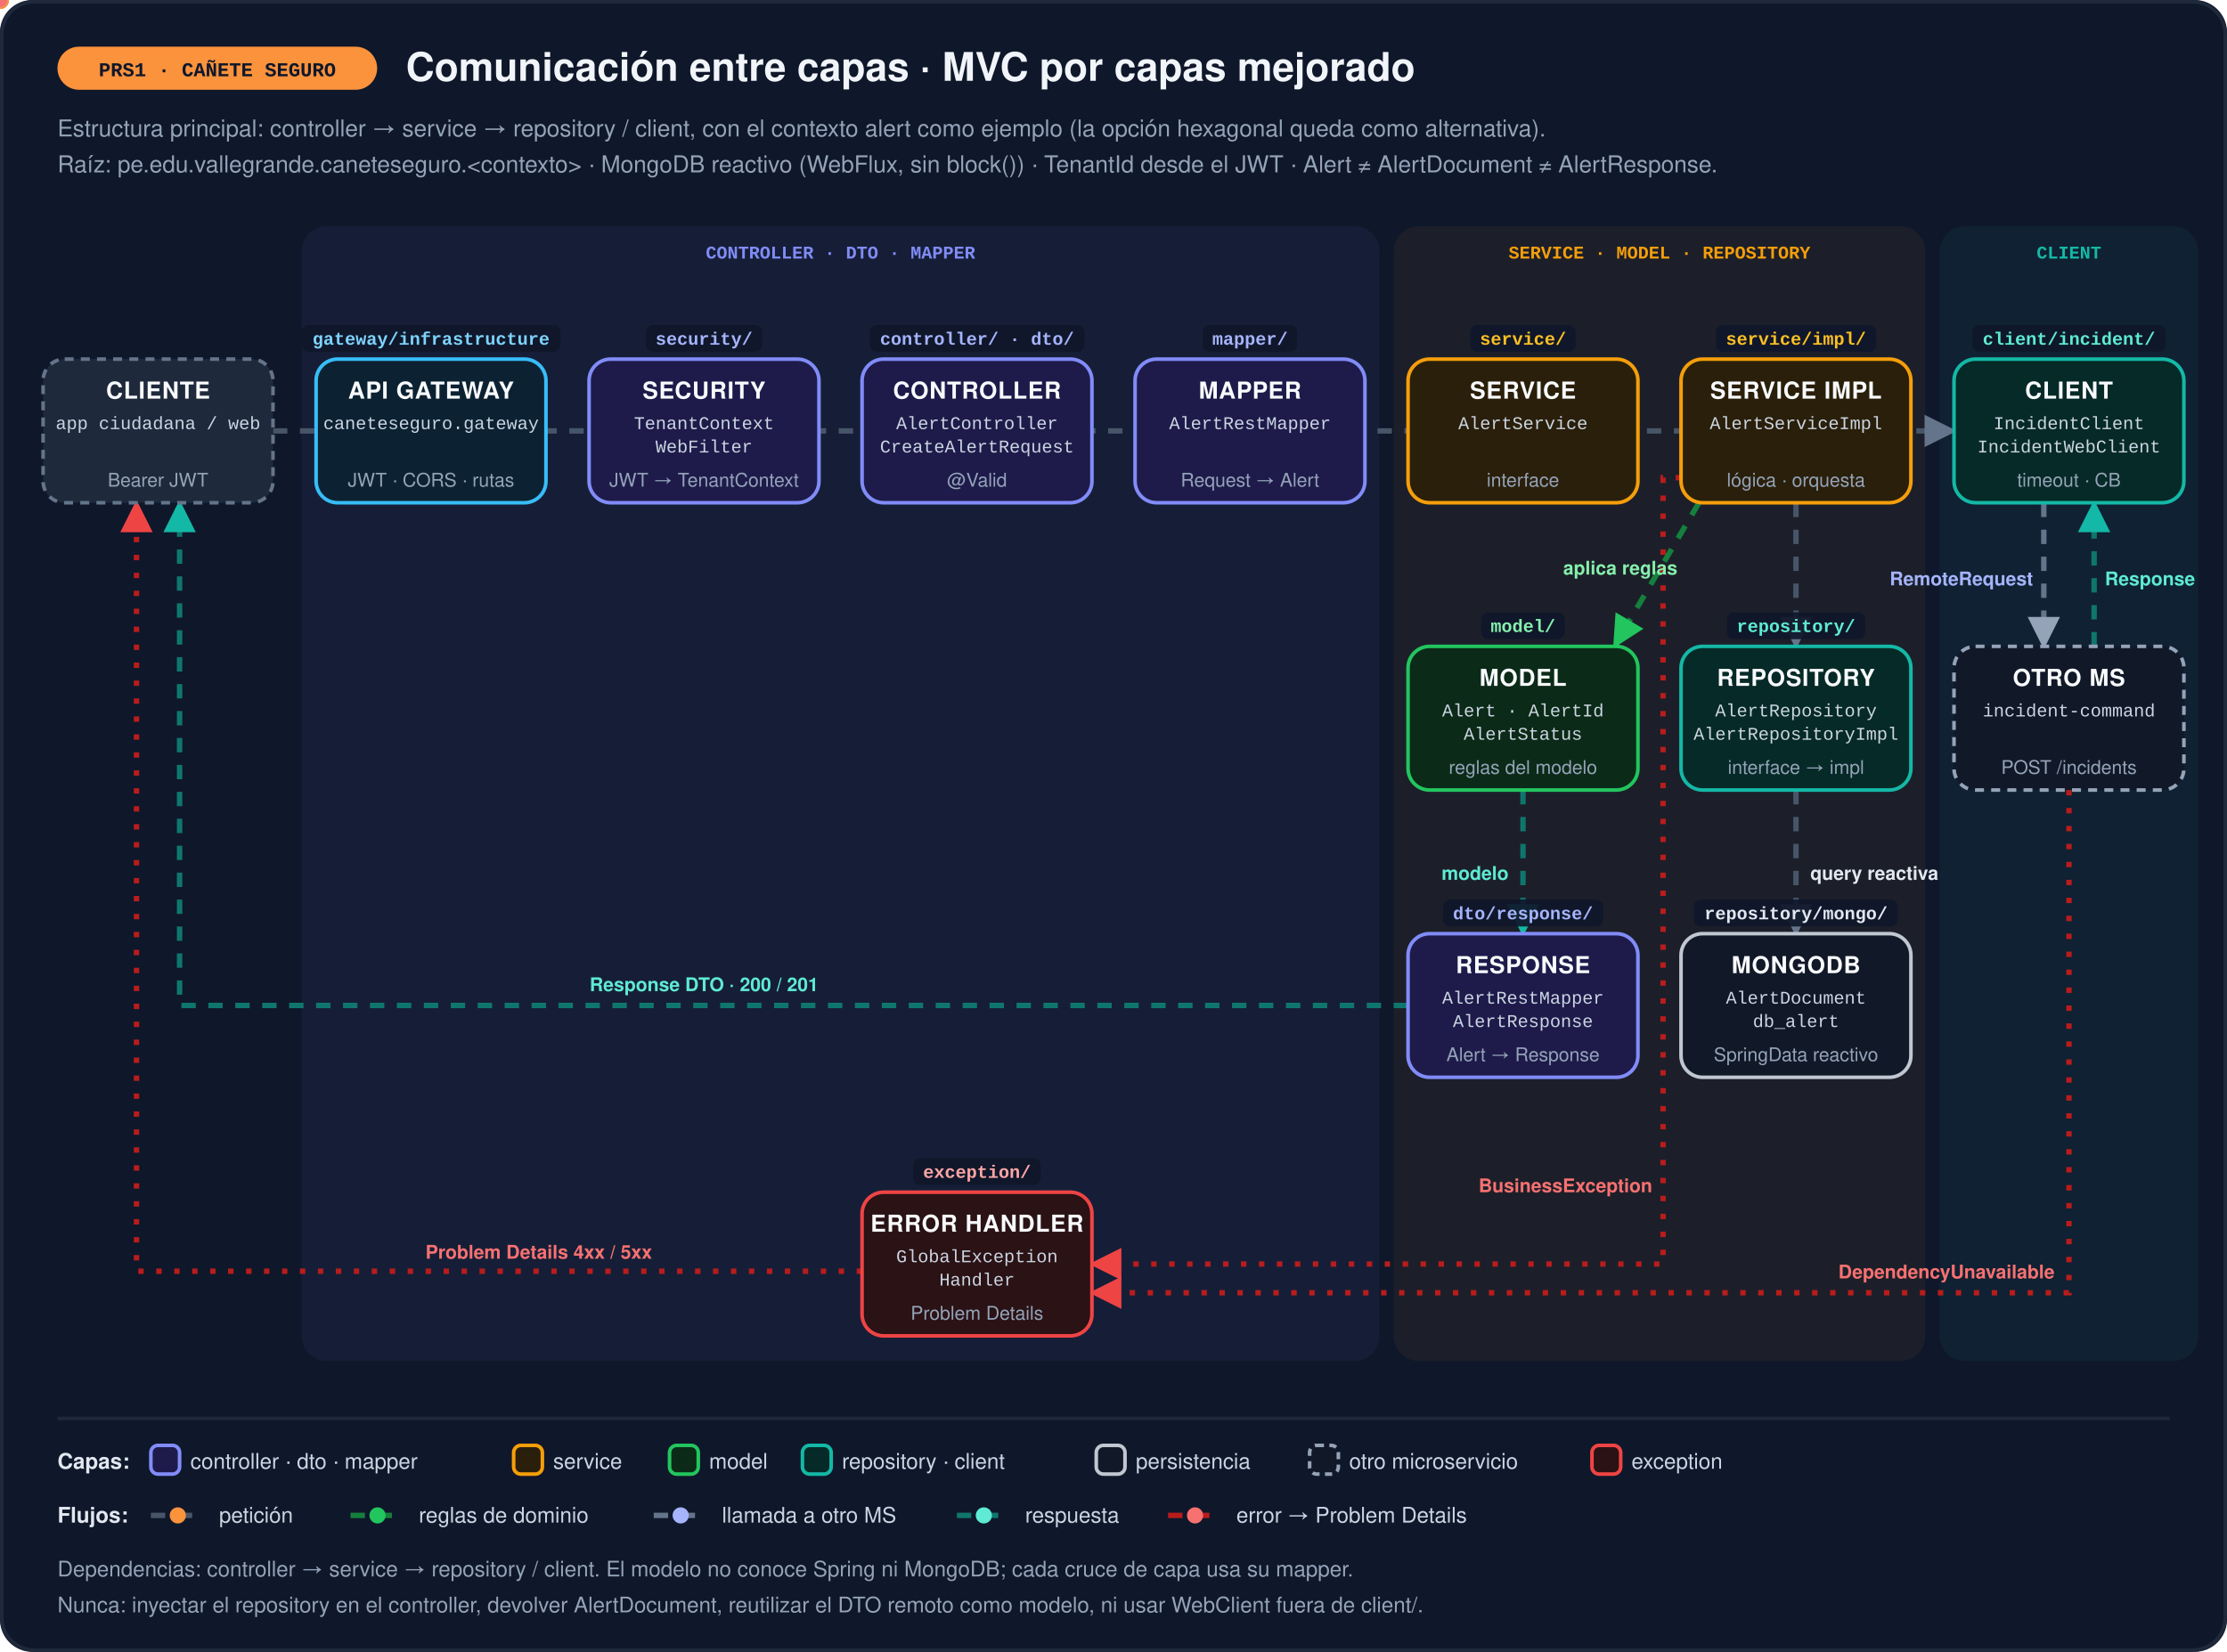
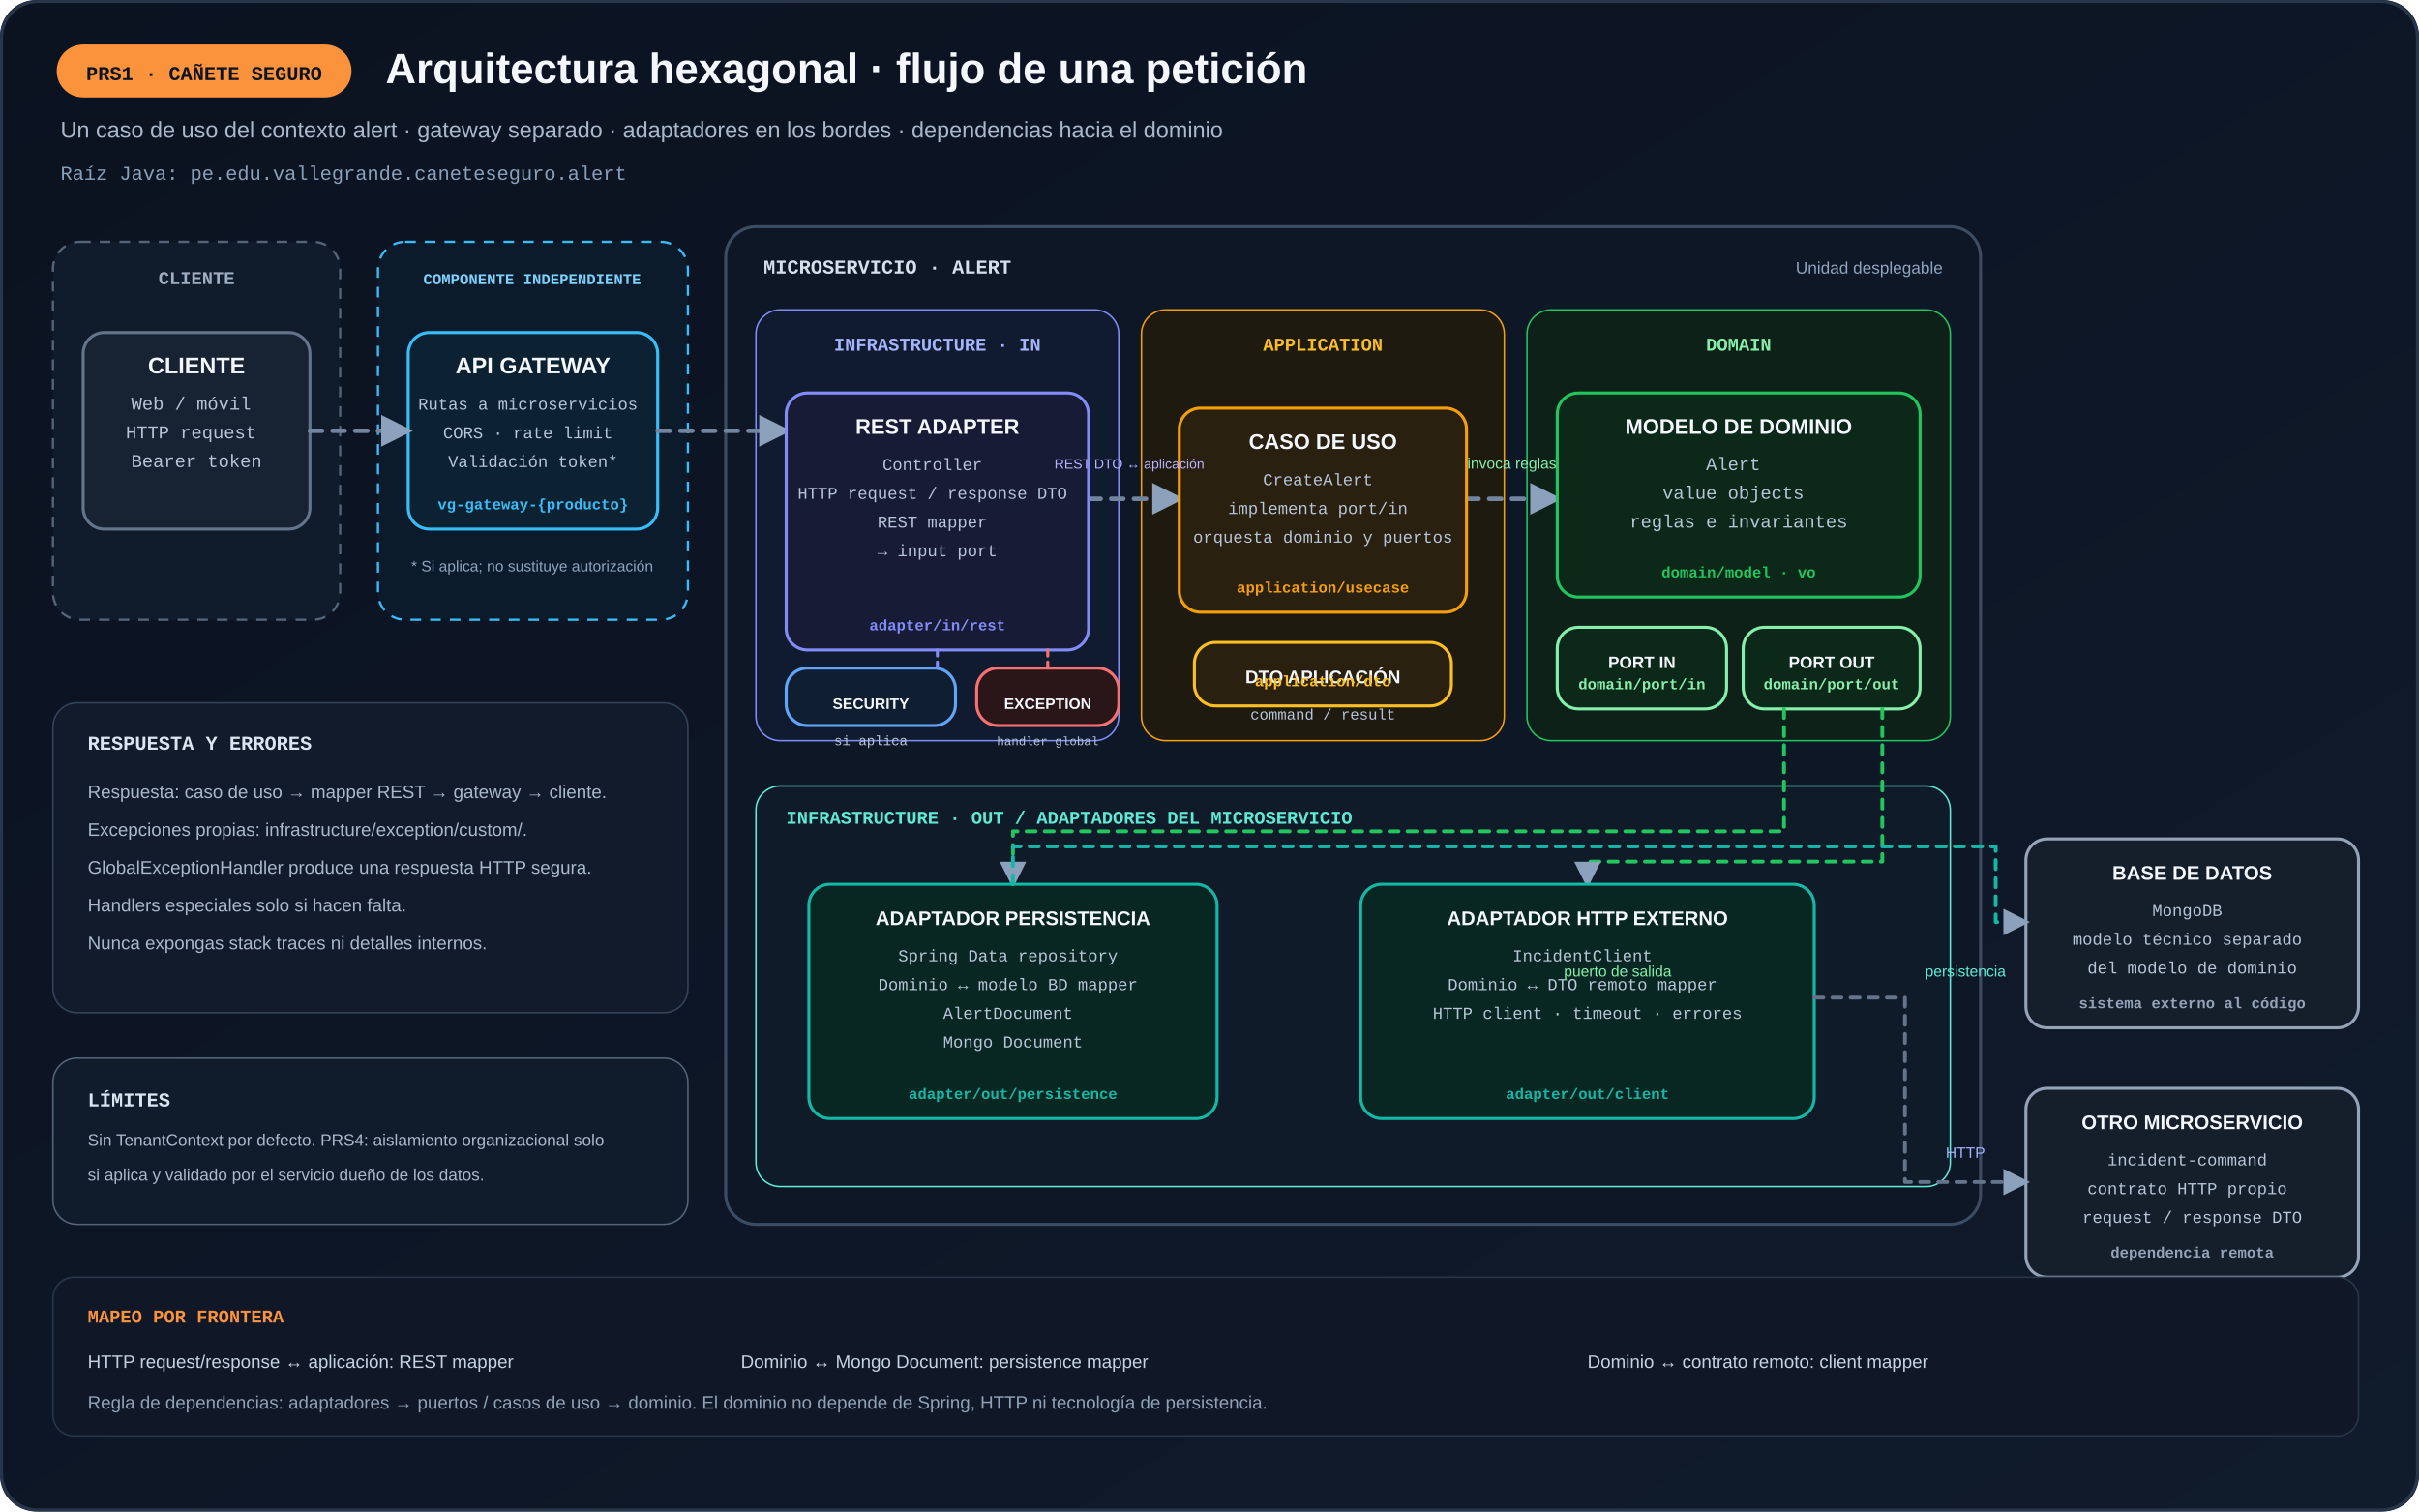
- <svg xmlns="http://www.w3.org/2000/svg" viewBox="0 0 1240 920" width="1240" height="920" role="img" aria-labelledby="title desc">
+ <svg xmlns="http://www.w3.org/2000/svg" viewBox="0 0 1600 1000" width="1600" height="1000" role="img" aria-labelledby="title desc">
  <defs>
-     <style>
-       .bg { fill: #0f172a; }
-       .frame { fill: none; stroke: #1e293b; stroke-width: 2; }
-       .title { font: 700 22px 'Segoe UI', Helvetica, Arial, sans-serif; fill: #f1f5f9; }
-       .subtitle { font: 400 13px 'Segoe UI', Helvetica, Arial, sans-serif; fill: #94a3b8; }
-       .name { font: 700 13px 'Segoe UI', Helvetica, Arial, sans-serif; fill: #f8fafc; letter-spacing: .4px; }
-       .cls { font: 400 10px Consolas, 'Courier New', monospace; fill: #cbd5e1; }
-       .info { font: 400 10.5px 'Segoe UI', Helvetica, Arial, sans-serif; fill: #94a3b8; }
-       .tag { font: 600 10px Consolas, 'Courier New', monospace; }
-       .note { font: 600 10.5px 'Segoe UI', Helvetica, Arial, sans-serif; }
-       .legend { font: 400 12px 'Segoe UI', Helvetica, Arial, sans-serif; fill: #cbd5e1; }
-       .legendb { font: 700 12px 'Segoe UI', Helvetica, Arial, sans-serif; fill: #e2e8f0; }
-       .rule { font: 400 12px 'Segoe UI', Helvetica, Arial, sans-serif; fill: #94a3b8; }
-       .chip { font: 700 11px Consolas, 'Courier New', monospace; fill: #0f172a; }
- 
-       .flow { fill: none; stroke-width: 3; stroke-dasharray: 8 7; animation: dash 1.2s linear infinite; }
-       .flow.req { stroke: #475569; }
-       .flow.res { stroke: #0f766e; }
-       .flow.rem { stroke: #64748b; }
-       .flow.dom { stroke: #15803d; }
-       .flow.err { stroke: #b91c1c; stroke-dasharray: 3 7; animation-duration: 2.4s; }
-       @keyframes dash { to { stroke-dashoffset: -30; } }
- 
-       .glow { fill: none; stroke-width: 7; opacity: 0; animation: glow 12.6s ease-in-out infinite; }
-       @keyframes glow {
-         0% { opacity: 0; }
-         2.1% { opacity: .95; }
-         7.1% { opacity: .95; }
-         10.0% { opacity: 0; }
-         100% { opacity: 0; }
-       }
- 
-       .d0 { animation-delay: 0.0s; }
-       .d1 { animation-delay: 0.9s; }
-       .d2 { animation-delay: 1.8s; }
-       .d3 { animation-delay: 2.7s; }
-       .d4 { animation-delay: 3.6s; }
-       .d5 { animation-delay: 4.5s; }
-       .d6 { animation-delay: 5.4s; }
-       .d7 { animation-delay: 6.3s; }
-       .d8 { animation-delay: 7.2s; }
-       .d9 { animation-delay: 8.1s; }
-       .d10 { animation-delay: 9.0s; }
-       .d11 { animation-delay: 9.9s; }
-       .d12 { animation-delay: 10.8s; }
-       .d13 { animation-delay: 11.7s; }
-     </style>
-     <marker id="ar-req" viewBox="0 0 10 10" refX="8" refY="5" markerWidth="6" markerHeight="6" orient="auto-start-reverse">
-       <path d="M0,0 L10,5 L0,10 z" fill="#64748b" />
+     <linearGradient id="background" x1="0" x2="1" y1="0" y2="1">
+       <stop stop-color="#0b1220" />
+       <stop offset="1" stop-color="#101b2c" />
+     </linearGradient>
+     <marker id="arrow" viewBox="0 0 10 10" refX="8.5" refY="5" markerWidth="7" markerHeight="7" orient="auto">
+       <path d="M0 0L10 5L0 10z" fill="#8ca1bb" />
    </marker>
-     <marker id="ar-res" viewBox="0 0 10 10" refX="8" refY="5" markerWidth="6" markerHeight="6" orient="auto-start-reverse">
-       <path d="M0,0 L10,5 L0,10 z" fill="#14b8a6" />
-     </marker>
-     <marker id="ar-rem" viewBox="0 0 10 10" refX="8" refY="5" markerWidth="6" markerHeight="6" orient="auto-start-reverse">
-       <path d="M0,0 L10,5 L0,10 z" fill="#94a3b8" />
-     </marker>
-     <marker id="ar-dom" viewBox="0 0 10 10" refX="8" refY="5" markerWidth="6" markerHeight="6" orient="auto-start-reverse">
-       <path d="M0,0 L10,5 L0,10 z" fill="#22c55e" />
-     </marker>
-     <marker id="ar-err" viewBox="0 0 10 10" refX="8" refY="5" markerWidth="6" markerHeight="6" orient="auto-start-reverse">
-       <path d="M0,0 L10,5 L0,10 z" fill="#ef4444" />
-     </marker>
+     <style>.flow{animation:dash 1.6s linear infinite}@keyframes dash{to{stroke-dashoffset:-30}}@media(prefers-reduced-motion:reduce){.flow{animation:none}}</style>
  </defs>
-   <rect class="bg" x="0" y="0" width="1240" height="920" rx="18" />
-   <rect class="frame" x="1" y="1" width="1238" height="918" rx="18" />
-   <rect x="32" y="26" width="178" height="24" rx="12" fill="#fb923c" />
-   <text class="chip" x="121.0" y="42.5" text-anchor="middle">PRS1 · CAÑETE SEGURO</text>
-   <text class="title" x="226" y="45" text-anchor="start">Comunicación entre capas · MVC por capas mejorado</text>
-   <text class="subtitle" x="32" y="76" text-anchor="start">Estructura principal: controller → service → repository / client, con el contexto alert como ejemplo (la opción hexagonal queda como alternativa).</text>
-   <text class="subtitle" x="32" y="96" text-anchor="start">Raíz: pe.edu.vallegrande.caneteseguro.&lt;contexto&gt; · MongoDB reactivo (WebFlux, sin block()) · TenantId desde el JWT · Alert ≠ AlertDocument ≠ AlertResponse.</text>
-   <rect x="168" y="126" width="600" height="632" rx="14" fill="#818cf8" opacity=".06" />
-   <text class="tag" x="468.0" y="144" text-anchor="middle" fill="#818cf8">CONTROLLER · DTO · MAPPER</text>
-   <rect x="776" y="126" width="296" height="632" rx="14" fill="#f59e0b" opacity=".06" />
-   <text class="tag" x="924.0" y="144" text-anchor="middle" fill="#f59e0b">SERVICE · MODEL · REPOSITORY</text>
-   <rect x="1080" y="126" width="144" height="632" rx="14" fill="#14b8a6" opacity=".06" />
-   <text class="tag" x="1152.0" y="144" text-anchor="middle" fill="#14b8a6">CLIENT</text>
-   <path id="main" class="flow req" d="M152,240 H1086" marker-end="url(#ar-req)" />
-   <path id="model" class="flow dom" d="M946,280 L900,358" marker-end="url(#ar-dom)" />
-   <path id="rem_dn" class="flow rem" d="M1138,280 V358" marker-end="url(#ar-rem)" />
-   <path id="rem_up" class="flow res" d="M1166,360 V282" marker-end="url(#ar-res)" />
-   <path id="repo" class="flow req" d="M1000,280 V358" marker-end="url(#ar-req)" />
-   <path id="db" class="flow req" d="M1000,440 V518" marker-end="url(#ar-req)" />
-   <path id="out" class="flow res" d="M848,440 V518" marker-end="url(#ar-res)" />
-   <path id="ret" class="flow res" d="M784,560 H100 V282" marker-end="url(#ar-res)" />
-   <path id="err_dom" class="flow err" d="M936,266 H926 V704 H610" marker-end="url(#ar-err)" />
-   <path id="err_rem" class="flow err" d="M1152,440 V720 H610" marker-end="url(#ar-err)" />
-   <path id="err_cli" class="flow err" d="M480,708 H76 V282" marker-end="url(#ar-err)" />
-   <text class="note" x="934" y="320" text-anchor="end" fill="#86efac">aplica reglas</text>
-   <text class="note" x="1132" y="326" text-anchor="end" fill="#a5b4fc">RemoteRequest</text>
-   <text class="note" x="1172" y="326" text-anchor="start" fill="#5eead4">Response</text>
-   <text class="note" x="1008" y="490" text-anchor="start" fill="#e2e8f0">query reactiva</text>
-   <text class="note" x="840" y="490" text-anchor="end" fill="#5eead4">modelo</text>
-   <text class="note" x="392" y="552" text-anchor="middle" fill="#5eead4">Response DTO · 200 / 201</text>
-   <text class="note" x="920" y="664" text-anchor="end" fill="#f87171">BusinessException</text>
-   <text class="note" x="1144" y="712" text-anchor="end" fill="#f87171">DependencyUnavailable</text>
-   <text class="note" x="300" y="701" text-anchor="middle" fill="#f87171">Problem Details 4xx / 5xx</text>
-   <circle r="5" fill="#fb923c">
-     <animateMotion dur="7.0s" repeatCount="indefinite" begin="-0.00s">
-       <mpath href="#main" />
-     </animateMotion>
-   </circle>
-   <circle r="5" fill="#fb923c">
-     <animateMotion dur="7.0s" repeatCount="indefinite" begin="-1.75s">
-       <mpath href="#main" />
-     </animateMotion>
-   </circle>
-   <circle r="5" fill="#fb923c">
-     <animateMotion dur="7.0s" repeatCount="indefinite" begin="-3.50s">
-       <mpath href="#main" />
-     </animateMotion>
-   </circle>
-   <circle r="5" fill="#fb923c">
-     <animateMotion dur="7.0s" repeatCount="indefinite" begin="-5.25s">
-       <mpath href="#main" />
-     </animateMotion>
-   </circle>
-   <circle r="4" fill="#4ade80">
-     <animateMotion dur="1.2s" repeatCount="indefinite" begin="-0.00s">
-       <mpath href="#model" />
-     </animateMotion>
-   </circle>
-   <circle r="4" fill="#a5b4fc">
-     <animateMotion dur="1.4s" repeatCount="indefinite" begin="-0.00s">
-       <mpath href="#rem_dn" />
-     </animateMotion>
-   </circle>
-   <circle r="4" fill="#5eead4">
-     <animateMotion dur="1.4s" repeatCount="indefinite" begin="-0.00s">
-       <mpath href="#rem_up" />
-     </animateMotion>
-   </circle>
-   <circle r="4" fill="#fb923c">
-     <animateMotion dur="1.4s" repeatCount="indefinite" begin="-0.00s">
-       <mpath href="#repo" />
-     </animateMotion>
-   </circle>
-   <circle r="4" fill="#fb923c">
-     <animateMotion dur="1.4s" repeatCount="indefinite" begin="-0.00s">
-       <mpath href="#db" />
-     </animateMotion>
-   </circle>
-   <circle r="4" fill="#5eead4">
-     <animateMotion dur="1.4s" repeatCount="indefinite" begin="-0.00s">
-       <mpath href="#out" />
-     </animateMotion>
-   </circle>
-   <circle r="4" fill="#5eead4">
-     <animateMotion dur="5.0s" repeatCount="indefinite" begin="-0.00s">
-       <mpath href="#ret" />
-     </animateMotion>
-   </circle>
-   <circle r="4" fill="#5eead4">
-     <animateMotion dur="5.0s" repeatCount="indefinite" begin="-2.50s">
-       <mpath href="#ret" />
-     </animateMotion>
-   </circle>
-   <circle r="4" fill="#f87171">
-     <animateMotion dur="4.0s" repeatCount="indefinite" begin="-0.00s">
-       <mpath href="#err_dom" />
-     </animateMotion>
-   </circle>
-   <circle r="4" fill="#f87171">
-     <animateMotion dur="4.6s" repeatCount="indefinite" begin="-0.00s">
-       <mpath href="#err_rem" />
-     </animateMotion>
-   </circle>
-   <circle r="4" fill="#f87171">
-     <animateMotion dur="4.2s" repeatCount="indefinite" begin="-0.00s">
-       <mpath href="#err_cli" />
-     </animateMotion>
-   </circle>
-   <rect class="glow d0" x="24" y="200" width="128" height="80" rx="12" stroke="#64748b" />
-   <rect x="24" y="200" width="128" height="80" rx="12" fill="#1e293b" stroke="#64748b" stroke-width="2" stroke-dasharray="5 4" />
-   <text class="name" x="88.0" y="222" text-anchor="middle">CLIENTE</text>
-   <text class="cls" x="88.0" y="239" text-anchor="middle">app ciudadana / web</text>
-   <text class="info" x="88.0" y="271" text-anchor="middle">Bearer JWT</text>
-   <rect class="glow d1" x="176" y="200" width="128" height="80" rx="12" stroke="#38bdf8" />
-   <rect x="176" y="200" width="128" height="80" rx="12" fill="#0c2233" stroke="#38bdf8" stroke-width="2" />
-   <text class="name" x="240.0" y="222" text-anchor="middle">API GATEWAY</text>
-   <text class="cls" x="240.0" y="239" text-anchor="middle">caneteseguro.gateway</text>
-   <text class="info" x="240.0" y="271" text-anchor="middle">JWT · CORS · rutas</text>
-   <rect x="167.9" y="181" width="144.2" height="15" rx="4" fill="#0f172a" opacity=".92" />
-   <text class="tag" x="240.0" y="192" text-anchor="middle" fill="#7dd3fc">gateway/infrastructure</text>
-   <rect class="glow d2" x="328" y="200" width="128" height="80" rx="12" stroke="#818cf8" />
-   <rect x="328" y="200" width="128" height="80" rx="12" fill="#1e1b4b" stroke="#818cf8" stroke-width="2" />
-   <text class="name" x="392.0" y="222" text-anchor="middle">SECURITY</text>
-   <text class="cls" x="392.0" y="239" text-anchor="middle">TenantContext</text>
-   <text class="cls" x="392.0" y="252" text-anchor="middle">WebFilter</text>
-   <text class="info" x="392.0" y="271" text-anchor="middle">JWT → TenantContext</text>
-   <rect x="359.6" y="181" width="64.9" height="15" rx="4" fill="#0f172a" opacity=".92" />
-   <text class="tag" x="392.0" y="192" text-anchor="middle" fill="#a5b4fc">security/</text>
-   <rect class="glow d3" x="480" y="200" width="128" height="80" rx="12" stroke="#818cf8" />
-   <rect x="480" y="200" width="128" height="80" rx="12" fill="#1e1b4b" stroke="#818cf8" stroke-width="2" />
-   <text class="name" x="544.0" y="222" text-anchor="middle">CONTROLLER</text>
-   <text class="cls" x="544.0" y="239" text-anchor="middle">AlertController</text>
-   <text class="cls" x="544.0" y="252" text-anchor="middle">CreateAlertRequest</text>
-   <text class="info" x="544.0" y="271" text-anchor="middle">@Valid</text>
-   <rect x="484.1" y="181" width="119.8" height="15" rx="4" fill="#0f172a" opacity=".92" />
-   <text class="tag" x="544.0" y="192" text-anchor="middle" fill="#a5b4fc">controller/ · dto/</text>
-   <rect class="glow d4" x="632" y="200" width="128" height="80" rx="12" stroke="#818cf8" />
-   <rect x="632" y="200" width="128" height="80" rx="12" fill="#1e1b4b" stroke="#818cf8" stroke-width="2" />
-   <text class="name" x="696.0" y="222" text-anchor="middle">MAPPER</text>
-   <text class="cls" x="696.0" y="239" text-anchor="middle">AlertRestMapper</text>
-   <text class="info" x="696.0" y="271" text-anchor="middle">Request → Alert</text>
-   <rect x="669.6" y="181" width="52.7" height="15" rx="4" fill="#0f172a" opacity=".92" />
-   <text class="tag" x="696.0" y="192" text-anchor="middle" fill="#a5b4fc">mapper/</text>
-   <rect class="glow d5" x="784" y="200" width="128" height="80" rx="12" stroke="#f59e0b" />
-   <rect x="784" y="200" width="128" height="80" rx="12" fill="#2a1f0a" stroke="#f59e0b" stroke-width="2" />
-   <text class="name" x="848.0" y="222" text-anchor="middle">SERVICE</text>
-   <text class="cls" x="848.0" y="239" text-anchor="middle">AlertService</text>
-   <text class="info" x="848.0" y="271" text-anchor="middle">interface</text>
-   <rect x="818.6" y="181" width="58.8" height="15" rx="4" fill="#0f172a" opacity=".92" />
-   <text class="tag" x="848.0" y="192" text-anchor="middle" fill="#fbbf24">service/</text>
-   <rect class="glow d6" x="936" y="200" width="128" height="80" rx="12" stroke="#f59e0b" />
-   <rect x="936" y="200" width="128" height="80" rx="12" fill="#2a1f0a" stroke="#f59e0b" stroke-width="2" />
-   <text class="name" x="1000.0" y="222" text-anchor="middle">SERVICE IMPL</text>
-   <text class="cls" x="1000.0" y="239" text-anchor="middle">AlertServiceImpl</text>
-   <text class="info" x="1000.0" y="271" text-anchor="middle">lógica · orquesta</text>
-   <rect x="955.4" y="181" width="89.3" height="15" rx="4" fill="#0f172a" opacity=".92" />
-   <text class="tag" x="1000.0" y="192" text-anchor="middle" fill="#fbbf24">service/impl/</text>
-   <rect class="glow d7" x="784" y="360" width="128" height="80" rx="12" stroke="#22c55e" />
-   <rect x="784" y="360" width="128" height="80" rx="12" fill="#0b2a17" stroke="#22c55e" stroke-width="2" />
-   <text class="name" x="848.0" y="382" text-anchor="middle">MODEL</text>
-   <text class="cls" x="848.0" y="399" text-anchor="middle">Alert · AlertId</text>
-   <text class="cls" x="848.0" y="412" text-anchor="middle">AlertStatus</text>
-   <text class="info" x="848.0" y="431" text-anchor="middle">reglas del modelo</text>
-   <rect x="824.7" y="341" width="46.6" height="15" rx="4" fill="#0f172a" opacity=".92" />
-   <text class="tag" x="848.0" y="352" text-anchor="middle" fill="#86efac">model/</text>
-   <rect class="glow d8" x="936" y="360" width="128" height="80" rx="12" stroke="#14b8a6" />
-   <rect x="936" y="360" width="128" height="80" rx="12" fill="#062a27" stroke="#14b8a6" stroke-width="2" />
-   <text class="name" x="1000.0" y="382" text-anchor="middle">REPOSITORY</text>
-   <text class="cls" x="1000.0" y="399" text-anchor="middle">AlertRepository</text>
-   <text class="cls" x="1000.0" y="412" text-anchor="middle">AlertRepositoryImpl</text>
-   <text class="info" x="1000.0" y="431" text-anchor="middle">interface → impl</text>
-   <rect x="961.5" y="341" width="77.1" height="15" rx="4" fill="#0f172a" opacity=".92" />
-   <text class="tag" x="1000.0" y="352" text-anchor="middle" fill="#5eead4">repository/</text>
-   <rect class="glow d9" x="936" y="520" width="128" height="80" rx="12" stroke="#c0c7d1" />
-   <rect x="936" y="520" width="128" height="80" rx="12" fill="#111827" stroke="#c0c7d1" stroke-width="2" />
-   <text class="name" x="1000.0" y="542" text-anchor="middle">MONGODB</text>
-   <text class="cls" x="1000.0" y="559" text-anchor="middle">AlertDocument</text>
-   <text class="cls" x="1000.0" y="572" text-anchor="middle">db_alert</text>
-   <text class="info" x="1000.0" y="591" text-anchor="middle">SpringData reactivo</text>
-   <rect x="943.1" y="501" width="113.7" height="15" rx="4" fill="#0f172a" opacity=".92" />
-   <text class="tag" x="1000.0" y="512" text-anchor="middle" fill="#e2e8f0">repository/mongo/</text>
-   <rect class="glow d10" x="1088" y="200" width="128" height="80" rx="12" stroke="#14b8a6" />
-   <rect x="1088" y="200" width="128" height="80" rx="12" fill="#062a27" stroke="#14b8a6" stroke-width="2" />
-   <text class="name" x="1152.0" y="222" text-anchor="middle">CLIENT</text>
-   <text class="cls" x="1152.0" y="239" text-anchor="middle">IncidentClient</text>
-   <text class="cls" x="1152.0" y="252" text-anchor="middle">IncidentWebClient</text>
-   <text class="info" x="1152.0" y="271" text-anchor="middle">timeout · CB</text>
-   <rect x="1098.2" y="181" width="107.6" height="15" rx="4" fill="#0f172a" opacity=".92" />
-   <text class="tag" x="1152.0" y="192" text-anchor="middle" fill="#5eead4">client/incident/</text>
-   <rect class="glow d11" x="1088" y="360" width="128" height="80" rx="12" stroke="#94a3b8" />
-   <rect x="1088" y="360" width="128" height="80" rx="12" fill="#111827" stroke="#94a3b8" stroke-width="2" stroke-dasharray="5 4" />
-   <text class="name" x="1152.0" y="382" text-anchor="middle">OTRO MS</text>
-   <text class="cls" x="1152.0" y="399" text-anchor="middle">incident-command</text>
-   <text class="info" x="1152.0" y="431" text-anchor="middle">POST /incidents</text>
-   <rect class="glow d12" x="784" y="520" width="128" height="80" rx="12" stroke="#818cf8" />
-   <rect x="784" y="520" width="128" height="80" rx="12" fill="#1e1b4b" stroke="#818cf8" stroke-width="2" />
-   <text class="name" x="848.0" y="542" text-anchor="middle">RESPONSE</text>
-   <text class="cls" x="848.0" y="559" text-anchor="middle">AlertRestMapper</text>
-   <text class="cls" x="848.0" y="572" text-anchor="middle">AlertResponse</text>
-   <text class="info" x="848.0" y="591" text-anchor="middle">Alert → Response</text>
-   <rect x="803.4" y="501" width="89.3" height="15" rx="4" fill="#0f172a" opacity=".92" />
-   <text class="tag" x="848.0" y="512" text-anchor="middle" fill="#a5b4fc">dto/response/</text>
-   <rect class="glow d13" x="480" y="664" width="128" height="80" rx="12" stroke="#ef4444" />
-   <rect x="480" y="664" width="128" height="80" rx="12" fill="#2a1215" stroke="#ef4444" stroke-width="2" />
-   <text class="name" x="544.0" y="686" text-anchor="middle">ERROR HANDLER</text>
-   <text class="cls" x="544.0" y="703" text-anchor="middle">GlobalException</text>
-   <text class="cls" x="544.0" y="716" text-anchor="middle">Handler</text>
-   <text class="info" x="544.0" y="735" text-anchor="middle">Problem Details</text>
-   <rect x="508.5" y="645" width="71.0" height="15" rx="4" fill="#0f172a" opacity=".92" />
-   <text class="tag" x="544.0" y="656" text-anchor="middle" fill="#fca5a5">exception/</text>
-   <line x1="32" y1="790" x2="1208" y2="790" stroke="#1e293b" stroke-width="2" />
-   <text class="legendb" x="32" y="818" text-anchor="start">Capas:</text>
-   <rect x="84" y="805" width="16" height="16" rx="4" fill="#1e1b4b" stroke="#818cf8" stroke-width="2" />
-   <text class="legend" x="106" y="818" text-anchor="start">controller · dto · mapper</text>
-   <rect x="286.0" y="805" width="16" height="16" rx="4" fill="#2a1f0a" stroke="#f59e0b" stroke-width="2" />
-   <text class="legend" x="308.0" y="818" text-anchor="start">service</text>
-   <rect x="372.8" y="805" width="16" height="16" rx="4" fill="#0b2a17" stroke="#22c55e" stroke-width="2" />
-   <text class="legend" x="394.8" y="818" text-anchor="start">model</text>
-   <rect x="446.8" y="805" width="16" height="16" rx="4" fill="#062a27" stroke="#14b8a6" stroke-width="2" />
-   <text class="legend" x="468.8" y="818" text-anchor="start">repository · client</text>
-   <rect x="610.4" y="805" width="16" height="16" rx="4" fill="#111827" stroke="#c0c7d1" stroke-width="2" />
-   <text class="legend" x="632.4" y="818" text-anchor="start">persistencia</text>
-   <rect x="729.2" y="805" width="16" height="16" rx="4" fill="#111827" stroke="#94a3b8" stroke-width="2" stroke-dasharray="4 3" />
-   <text class="legend" x="751.2" y="818" text-anchor="start">otro microservicio</text>
-   <rect x="886.4" y="805" width="16" height="16" rx="4" fill="#2a1215" stroke="#ef4444" stroke-width="2" />
-   <text class="legend" x="908.4" y="818" text-anchor="start">exception</text>
-   <text class="legendb" x="32" y="848" text-anchor="start">Flujos:</text>
-   <line x1="84" y1="844" x2="114" y2="844" stroke="#475569" stroke-width="3" stroke-dasharray="8 7" class="flow" />
-   <circle cx="99" cy="844" r="4.5" fill="#fb923c" />
-   <text class="legend" x="122" y="848" text-anchor="start">petición</text>
-   <line x1="195.2" y1="844" x2="225.2" y2="844" stroke="#15803d" stroke-width="3" stroke-dasharray="8 7" class="flow" />
-   <circle cx="210.2" cy="844" r="4.5" fill="#22c55e" />
-   <text class="legend" x="233.2" y="848" text-anchor="start">reglas de dominio</text>
-   <line x1="364.0" y1="844" x2="394.0" y2="844" stroke="#64748b" stroke-width="3" stroke-dasharray="8 7" class="flow" />
-   <circle cx="379.0" cy="844" r="4.5" fill="#a5b4fc" />
-   <text class="legend" x="402.0" y="848" text-anchor="start">llamada a otro MS</text>
-   <line x1="532.8" y1="844" x2="562.8" y2="844" stroke="#0f766e" stroke-width="3" stroke-dasharray="8 7" class="flow" />
-   <circle cx="547.8" cy="844" r="4.5" fill="#5eead4" />
-   <text class="legend" x="570.8" y="848" text-anchor="start">respuesta</text>
-   <line x1="650.4" y1="844" x2="680.4" y2="844" stroke="#b91c1c" stroke-width="3" stroke-dasharray="8 7" class="flow" />
-   <circle cx="665.4" cy="844" r="4.5" fill="#f87171" />
-   <text class="legend" x="688.4" y="848" text-anchor="start">error → Problem Details</text>
-   <text class="rule" x="32" y="878" text-anchor="start">Dependencias: controller → service → repository / client. El modelo no conoce Spring ni MongoDB; cada cruce de capa usa su mapper.</text>
-   <text class="rule" x="32" y="898" text-anchor="start">Nunca: inyectar el repository en el controller, devolver AlertDocument, reutilizar el DTO remoto como modelo, ni usar WebClient fuera de client/.</text>
+   <rect width="1600" height="1000" rx="24" fill="url(#background)" />
+   <rect x="1" y="1" width="1598" height="998" rx="24" fill="none" stroke="#27364b" stroke-width="2" />
+   <rect x="38" y="30" width="194" height="34" rx="17" fill="#fb923c" stroke="#fb923c" stroke-width="1" />
+   <text x="135" y="53" text-anchor="middle" fill="#0b1220" font-family="Consolas, Courier New, monospace" font-size="13" font-weight="750">PRS1 · CAÑETE SEGURO</text>
+   <text x="255" y="55" text-anchor="start" fill="#f4f7fb" font-family="Segoe UI, Arial, sans-serif" font-size="28" font-weight="700">Arquitectura hexagonal · flujo de una petición</text>
+   <text x="40" y="91" text-anchor="start" fill="#a9b8cb" font-family="Segoe UI, Arial, sans-serif" font-size="15" font-weight="400">Un caso de uso del contexto alert · gateway separado · adaptadores en los bordes · dependencias hacia el dominio</text>
+   <text x="40" y="119" text-anchor="start" fill="#89a0ba" font-family="Consolas, Courier New, monospace" font-size="13" font-weight="500">Raíz Java: pe.edu.vallegrande.caneteseguro.alert</text>
+   <rect x="35" y="160" width="190" height="250" rx="18" fill="#101c2b" stroke="#54657a" stroke-width="1.5" stroke-dasharray="7 6" />
+   <text x="130" y="188" text-anchor="middle" fill="#9eafc4" font-family="Consolas, Courier New, monospace" font-size="12" font-weight="700">CLIENTE</text>
+   <rect x="55" y="220" width="150" height="130" rx="14" fill="#172233" stroke="#64748b" stroke-width="2" />
+   <text x="130.0" y="247" text-anchor="middle" fill="#f4f7fb" font-family="Segoe UI, Arial, sans-serif" font-size="15" font-weight="700">CLIENTE</text>
+   <text x="130.0" y="271" text-anchor="middle" fill="#b7c5d8" font-family="Consolas, Courier New, monospace" font-size="12" font-weight="400">
+     <tspan x="130.0" dy="0">Web / móvil</tspan>
+     <tspan x="130.0" dy="19">HTTP request</tspan>
+     <tspan x="130.0" dy="19">Bearer token</tspan>
+   </text>
+   <rect x="250" y="160" width="205" height="250" rx="18" fill="#0c1b2c" stroke="#38bdf8" stroke-width="1.5" stroke-dasharray="7 6" />
+   <text x="352" y="188" text-anchor="middle" fill="#7dd3fc" font-family="Consolas, Courier New, monospace" font-size="10" font-weight="700">COMPONENTE INDEPENDIENTE</text>
+   <rect x="270" y="220" width="165" height="130" rx="14" fill="#0c2233" stroke="#38bdf8" stroke-width="2" />
+   <text x="352.5" y="247" text-anchor="middle" fill="#f4f7fb" font-family="Segoe UI, Arial, sans-serif" font-size="15" font-weight="700">API GATEWAY</text>
+   <text x="352.5" y="271" text-anchor="middle" fill="#b7c5d8" font-family="Consolas, Courier New, monospace" font-size="11" font-weight="400">
+     <tspan x="352.5" dy="0">Rutas a microservicios</tspan>
+     <tspan x="352.5" dy="19">CORS · rate limit</tspan>
+     <tspan x="352.5" dy="19">Validación token*</tspan>
+   </text>
+   <text x="352.5" y="337" text-anchor="middle" fill="#38bdf8" font-family="Consolas, Courier New, monospace" font-size="10" font-weight="600">vg-gateway-{producto}</text>
+   <text x="352" y="378" text-anchor="middle" fill="#8ea4bd" font-family="Segoe UI, Arial, sans-serif" font-size="10" font-weight="400">* Si aplica; no sustituye autorización</text>
+   <rect x="480" y="150" width="830" height="660" rx="20" fill="#0d1726" stroke="#3c4d63" stroke-width="2" />
+   <text x="505" y="181" text-anchor="start" fill="#d6e0ed" font-family="Consolas, Courier New, monospace" font-size="13" font-weight="700">MICROSERVICIO · ALERT</text>
+   <text x="1285" y="181" text-anchor="end" fill="#8ea4bd" font-family="Segoe UI, Arial, sans-serif" font-size="11" font-weight="400">Unidad desplegable</text>
+   <rect x="500" y="205" width="240" height="285" rx="16" fill="#111b30" stroke="#818cf8" stroke-width="1" />
+   <text x="620" y="232" text-anchor="middle" fill="#a5b4fc" font-family="Consolas, Courier New, monospace" font-size="12" font-weight="700">INFRASTRUCTURE · IN</text>
+   <rect x="755" y="205" width="240" height="285" rx="16" fill="#1e1a10" stroke="#f59e0b" stroke-width="1" />
+   <text x="875" y="232" text-anchor="middle" fill="#fbbf24" font-family="Consolas, Courier New, monospace" font-size="12" font-weight="700">APPLICATION</text>
+   <rect x="1010" y="205" width="280" height="285" rx="16" fill="#0d2119" stroke="#22c55e" stroke-width="1" />
+   <text x="1150" y="232" text-anchor="middle" fill="#86efac" font-family="Consolas, Courier New, monospace" font-size="12" font-weight="700">DOMAIN</text>
+   <path d="M205 285 H270" fill="none" stroke="#73859e" stroke-width="3" stroke-dasharray="8 7" stroke-linecap="round" stroke-linejoin="round" marker-end="url(#arrow)" class="flow" />
+   <path d="M435 285 H520" fill="none" stroke="#73859e" stroke-width="3" stroke-dasharray="8 7" stroke-linecap="round" stroke-linejoin="round" marker-end="url(#arrow)" class="flow" />
+   <path d="M720 330 H780" fill="none" stroke="#73859e" stroke-width="3" stroke-dasharray="8 7" stroke-linecap="round" stroke-linejoin="round" marker-end="url(#arrow)" class="flow" />
+   <path d="M970 330 H1030" fill="none" stroke="#73859e" stroke-width="3" stroke-dasharray="8 7" stroke-linecap="round" stroke-linejoin="round" marker-end="url(#arrow)" class="flow" />
+   <rect x="520" y="260" width="200" height="170" rx="14" fill="#171b36" stroke="#818cf8" stroke-width="2" />
+   <text x="620.0" y="287" text-anchor="middle" fill="#f4f7fb" font-family="Segoe UI, Arial, sans-serif" font-size="14" font-weight="700">REST ADAPTER</text>
+   <text x="620.0" y="311" text-anchor="middle" fill="#b7c5d8" font-family="Consolas, Courier New, monospace" font-size="11" font-weight="400">
+     <tspan x="620.0" dy="0">Controller</tspan>
+     <tspan x="620.0" dy="19">HTTP request / response DTO</tspan>
+     <tspan x="620.0" dy="19">REST mapper</tspan>
+     <tspan x="620.0" dy="19">→ input port</tspan>
+   </text>
+   <text x="620.0" y="417" text-anchor="middle" fill="#818cf8" font-family="Consolas, Courier New, monospace" font-size="10" font-weight="600">adapter/in/rest</text>
+   <rect x="780" y="270" width="190" height="135" rx="14" fill="#29200f" stroke="#f59e0b" stroke-width="2" />
+   <text x="875.0" y="297" text-anchor="middle" fill="#f4f7fb" font-family="Segoe UI, Arial, sans-serif" font-size="14" font-weight="700">CASO DE USO</text>
+   <text x="875.0" y="321" text-anchor="middle" fill="#b7c5d8" font-family="Consolas, Courier New, monospace" font-size="11" font-weight="400">
+     <tspan x="875.0" dy="0">CreateAlert</tspan>
+     <tspan x="875.0" dy="19">implementa port/in</tspan>
+     <tspan x="875.0" dy="19">orquesta dominio y puertos</tspan>
+   </text>
+   <text x="875.0" y="392" text-anchor="middle" fill="#f59e0b" font-family="Consolas, Courier New, monospace" font-size="10" font-weight="600">application/usecase</text>
+   <rect x="790" y="425" width="170" height="42" rx="14" fill="#29200f" stroke="#fbbf24" stroke-width="2" />
+   <text x="875.0" y="452" text-anchor="middle" fill="#f4f7fb" font-family="Segoe UI, Arial, sans-serif" font-size="12" font-weight="700">DTO APLICACIÓN</text>
+   <text x="875.0" y="476" text-anchor="middle" fill="#b7c5d8" font-family="Consolas, Courier New, monospace" font-size="10" font-weight="400">
+     <tspan x="875.0" dy="0">command / result</tspan>
+   </text>
+   <text x="875.0" y="454" text-anchor="middle" fill="#fbbf24" font-family="Consolas, Courier New, monospace" font-size="10" font-weight="600">application/dto</text>
+   <rect x="1030" y="260" width="240" height="135" rx="14" fill="#0c2819" stroke="#22c55e" stroke-width="2" />
+   <text x="1150.0" y="287" text-anchor="middle" fill="#f4f7fb" font-family="Segoe UI, Arial, sans-serif" font-size="14" font-weight="700">MODELO DE DOMINIO</text>
+   <text x="1150.0" y="311" text-anchor="middle" fill="#b7c5d8" font-family="Consolas, Courier New, monospace" font-size="12" font-weight="400">
+     <tspan x="1150.0" dy="0">Alert</tspan>
+     <tspan x="1150.0" dy="19">value objects</tspan>
+     <tspan x="1150.0" dy="19">reglas e invariantes</tspan>
+   </text>
+   <text x="1150.0" y="382" text-anchor="middle" fill="#22c55e" font-family="Consolas, Courier New, monospace" font-size="10" font-weight="600">domain/model · vo</text>
+   <rect x="1030" y="415" width="112" height="54" rx="14" fill="#0c2819" stroke="#86efac" stroke-width="2" />
+   <text x="1086.0" y="442" text-anchor="middle" fill="#f4f7fb" font-family="Segoe UI, Arial, sans-serif" font-size="11" font-weight="700">PORT IN</text>
+   <text x="1086.0" y="456" text-anchor="middle" fill="#86efac" font-family="Consolas, Courier New, monospace" font-size="10" font-weight="600">domain/port/in</text>
+   <rect x="1153" y="415" width="117" height="54" rx="14" fill="#0c2819" stroke="#86efac" stroke-width="2" />
+   <text x="1211.5" y="442" text-anchor="middle" fill="#f4f7fb" font-family="Segoe UI, Arial, sans-serif" font-size="11" font-weight="700">PORT OUT</text>
+   <text x="1211.5" y="456" text-anchor="middle" fill="#86efac" font-family="Consolas, Courier New, monospace" font-size="10" font-weight="600">domain/port/out</text>
+   <text x="747" y="310" text-anchor="middle" fill="#b9b1ff" font-family="Segoe UI, Arial, sans-serif" font-size="9" font-weight="500">REST DTO ↔ aplicación</text>
+   <text x="1000" y="310" text-anchor="middle" fill="#86efac" font-family="Segoe UI, Arial, sans-serif" font-size="10" font-weight="500">invoca reglas</text>
+   <rect x="520" y="442" width="112" height="38" rx="14" fill="#101e32" stroke="#60a5fa" stroke-width="2" />
+   <text x="576.0" y="469" text-anchor="middle" fill="#f4f7fb" font-family="Segoe UI, Arial, sans-serif" font-size="10" font-weight="700">SECURITY</text>
+   <text x="576.0" y="493" text-anchor="middle" fill="#b7c5d8" font-family="Consolas, Courier New, monospace" font-size="9" font-weight="400">
+     <tspan x="576.0" dy="0">si aplica</tspan>
+   </text>
+   <rect x="646" y="442" width="94" height="38" rx="14" fill="#2a1519" stroke="#f87171" stroke-width="2" />
+   <text x="693.0" y="469" text-anchor="middle" fill="#f4f7fb" font-family="Segoe UI, Arial, sans-serif" font-size="10" font-weight="700">EXCEPTION</text>
+   <text x="693.0" y="493" text-anchor="middle" fill="#b7c5d8" font-family="Consolas, Courier New, monospace" font-size="8" font-weight="400">
+     <tspan x="693.0" dy="0">handler global</tspan>
+   </text>
+   <rect x="500" y="520" width="790" height="265" rx="16" fill="#101b2a" stroke="#5eead4" stroke-width="1" />
+   <text x="520" y="545" text-anchor="start" fill="#5eead4" font-family="Consolas, Courier New, monospace" font-size="12" font-weight="700">INFRASTRUCTURE · OUT / ADAPTADORES DEL MICROSERVICIO</text>
+   <path d="M1180 469 V550 H670 V585" fill="none" stroke="#22c55e" stroke-width="2.5" stroke-dasharray="6 6" stroke-linecap="round" stroke-linejoin="round" marker-end="url(#arrow)" class="flow" />
+   <path d="M1245 469 V570 H1050 V585" fill="none" stroke="#22c55e" stroke-width="2.5" stroke-dasharray="6 6" stroke-linecap="round" stroke-linejoin="round" marker-end="url(#arrow)" class="flow" />
+   <rect x="535" y="585" width="270" height="155" rx="14" fill="#092722" stroke="#14b8a6" stroke-width="2" />
+   <text x="670.0" y="612" text-anchor="middle" fill="#f4f7fb" font-family="Segoe UI, Arial, sans-serif" font-size="13" font-weight="700">ADAPTADOR PERSISTENCIA</text>
+   <text x="670.0" y="636" text-anchor="middle" fill="#b7c5d8" font-family="Consolas, Courier New, monospace" font-size="11" font-weight="400">
+     <tspan x="670.0" dy="0">Spring Data repository</tspan>
+     <tspan x="670.0" dy="19">Dominio ↔ modelo BD mapper</tspan>
+     <tspan x="670.0" dy="19">AlertDocument</tspan>
+     <tspan x="670.0" dy="19">Mongo Document</tspan>
+   </text>
+   <text x="670.0" y="727" text-anchor="middle" fill="#14b8a6" font-family="Consolas, Courier New, monospace" font-size="10" font-weight="600">adapter/out/persistence</text>
+   <rect x="900" y="585" width="300" height="155" rx="14" fill="#092722" stroke="#14b8a6" stroke-width="2" />
+   <text x="1050.0" y="612" text-anchor="middle" fill="#f4f7fb" font-family="Segoe UI, Arial, sans-serif" font-size="13" font-weight="700">ADAPTADOR HTTP EXTERNO</text>
+   <text x="1050.0" y="636" text-anchor="middle" fill="#b7c5d8" font-family="Consolas, Courier New, monospace" font-size="11" font-weight="400">
+     <tspan x="1050.0" dy="0">IncidentClient</tspan>
+     <tspan x="1050.0" dy="19">Dominio ↔ DTO remoto mapper</tspan>
+     <tspan x="1050.0" dy="19">HTTP client · timeout · errores</tspan>
+   </text>
+   <text x="1050.0" y="727" text-anchor="middle" fill="#14b8a6" font-family="Consolas, Courier New, monospace" font-size="10" font-weight="600">adapter/out/client</text>
+   <rect x="1340" y="555" width="220" height="125" rx="14" fill="#151e2b" stroke="#94a3b8" stroke-width="2" />
+   <text x="1450.0" y="582" text-anchor="middle" fill="#f4f7fb" font-family="Segoe UI, Arial, sans-serif" font-size="13" font-weight="700">BASE DE DATOS</text>
+   <text x="1450.0" y="606" text-anchor="middle" fill="#b7c5d8" font-family="Consolas, Courier New, monospace" font-size="11" font-weight="400">
+     <tspan x="1450.0" dy="0">MongoDB</tspan>
+     <tspan x="1450.0" dy="19">modelo técnico separado</tspan>
+     <tspan x="1450.0" dy="19">del modelo de dominio</tspan>
+   </text>
+   <text x="1450.0" y="667" text-anchor="middle" fill="#94a3b8" font-family="Consolas, Courier New, monospace" font-size="10" font-weight="600">sistema externo al código</text>
+   <rect x="1340" y="720" width="220" height="125" rx="14" fill="#151e2b" stroke="#94a3b8" stroke-width="2" />
+   <text x="1450.0" y="747" text-anchor="middle" fill="#f4f7fb" font-family="Segoe UI, Arial, sans-serif" font-size="13" font-weight="700">OTRO MICROSERVICIO</text>
+   <text x="1450.0" y="771" text-anchor="middle" fill="#b7c5d8" font-family="Consolas, Courier New, monospace" font-size="11" font-weight="400">
+     <tspan x="1450.0" dy="0">incident-command</tspan>
+     <tspan x="1450.0" dy="19">contrato HTTP propio</tspan>
+     <tspan x="1450.0" dy="19">request / response DTO</tspan>
+   </text>
+   <text x="1450.0" y="832" text-anchor="middle" fill="#94a3b8" font-family="Consolas, Courier New, monospace" font-size="10" font-weight="600">dependencia remota</text>
+   <path d="M670 585 V560 H1320 V610 H1340" fill="none" stroke="#14b8a6" stroke-width="2.5" stroke-dasharray="6 6" stroke-linecap="round" stroke-linejoin="round" marker-end="url(#arrow)" class="flow" />
+   <path d="M1200 660 H1260 V782 H1340" fill="none" stroke="#64748b" stroke-width="2.5" stroke-dasharray="6 6" stroke-linecap="round" stroke-linejoin="round" marker-end="url(#arrow)" class="flow" />
+   <text x="1070" y="646" text-anchor="middle" fill="#86efac" font-family="Segoe UI, Arial, sans-serif" font-size="10" font-weight="500">puerto de salida</text>
+   <text x="1300" y="646" text-anchor="middle" fill="#5eead4" font-family="Segoe UI, Arial, sans-serif" font-size="10" font-weight="500">persistencia</text>
+   <text x="1300" y="766" text-anchor="middle" fill="#a5b4fc" font-family="Segoe UI, Arial, sans-serif" font-size="10" font-weight="500">HTTP</text>
+   <path d="M620 430 V442" fill="none" stroke="#818cf8" stroke-width="2" stroke-dasharray="4 4" stroke-linecap="round" stroke-linejoin="round" class="flow" />
+   <path d="M693 442 V430" fill="none" stroke="#f87171" stroke-width="2" stroke-dasharray="4 4" stroke-linecap="round" stroke-linejoin="round" class="flow" />
+   <rect x="35" y="465" width="420" height="205" rx="16" fill="#111b2b" stroke="#33445a" stroke-width="1" />
+   <text x="58" y="496" text-anchor="start" fill="#dbe5f1" font-family="Consolas, Courier New, monospace" font-size="13" font-weight="700">RESPUESTA Y ERRORES</text>
+   <text x="58" y="528" text-anchor="start" fill="#a9b8cb" font-family="Segoe UI, Arial, sans-serif" font-size="12" font-weight="400">
+     <tspan x="58" dy="0">Respuesta: caso de uso → mapper REST → gateway → cliente.</tspan>
+     <tspan x="58" dy="25">Excepciones propias: infrastructure/exception/custom/.</tspan>
+     <tspan x="58" dy="25">GlobalExceptionHandler produce una respuesta HTTP segura.</tspan>
+     <tspan x="58" dy="25">Handlers especiales solo si hacen falta.</tspan>
+     <tspan x="58" dy="25">Nunca expongas stack traces ni detalles internos.</tspan>
+   </text>
+   <rect x="35" y="700" width="420" height="110" rx="16" fill="#101c2b" stroke="#54657a" stroke-width="1" />
+   <text x="58" y="732" text-anchor="start" fill="#dbe5f1" font-family="Consolas, Courier New, monospace" font-size="13" font-weight="700">LÍMITES</text>
+   <text x="58" y="758" text-anchor="start" fill="#a9b8cb" font-family="Segoe UI, Arial, sans-serif" font-size="11" font-weight="400">
+     <tspan x="58" dy="0">Sin TenantContext por defecto. PRS4: aislamiento organizacional solo</tspan>
+     <tspan x="58" dy="23">si aplica y validado por el servicio dueño de los datos.</tspan>
+   </text>
+   <rect x="35" y="845" width="1525" height="105" rx="14" fill="#101827" stroke="#26364b" stroke-width="1" />
+   <text x="58" y="875" text-anchor="start" fill="#fb923c" font-family="Consolas, Courier New, monospace" font-size="12" font-weight="700">MAPEO POR FRONTERA</text>
+   <text x="58" y="905" text-anchor="start" fill="#c5d2e2" font-family="Segoe UI, Arial, sans-serif" font-size="12" font-weight="400">HTTP request/response ↔ aplicación: REST mapper</text>
+   <text x="490" y="905" text-anchor="start" fill="#c5d2e2" font-family="Segoe UI, Arial, sans-serif" font-size="12" font-weight="400">Dominio ↔ Mongo Document: persistence mapper</text>
+   <text x="1050" y="905" text-anchor="start" fill="#c5d2e2" font-family="Segoe UI, Arial, sans-serif" font-size="12" font-weight="400">Dominio ↔ contrato remoto: client mapper</text>
+   <text x="58" y="932" text-anchor="start" fill="#90a2b8" font-family="Segoe UI, Arial, sans-serif" font-size="12" font-weight="400">Regla de dependencias: adaptadores → puertos / casos de uso → dominio. El dominio no depende de Spring, HTTP ni tecnología de persistencia.</text>
</svg>
